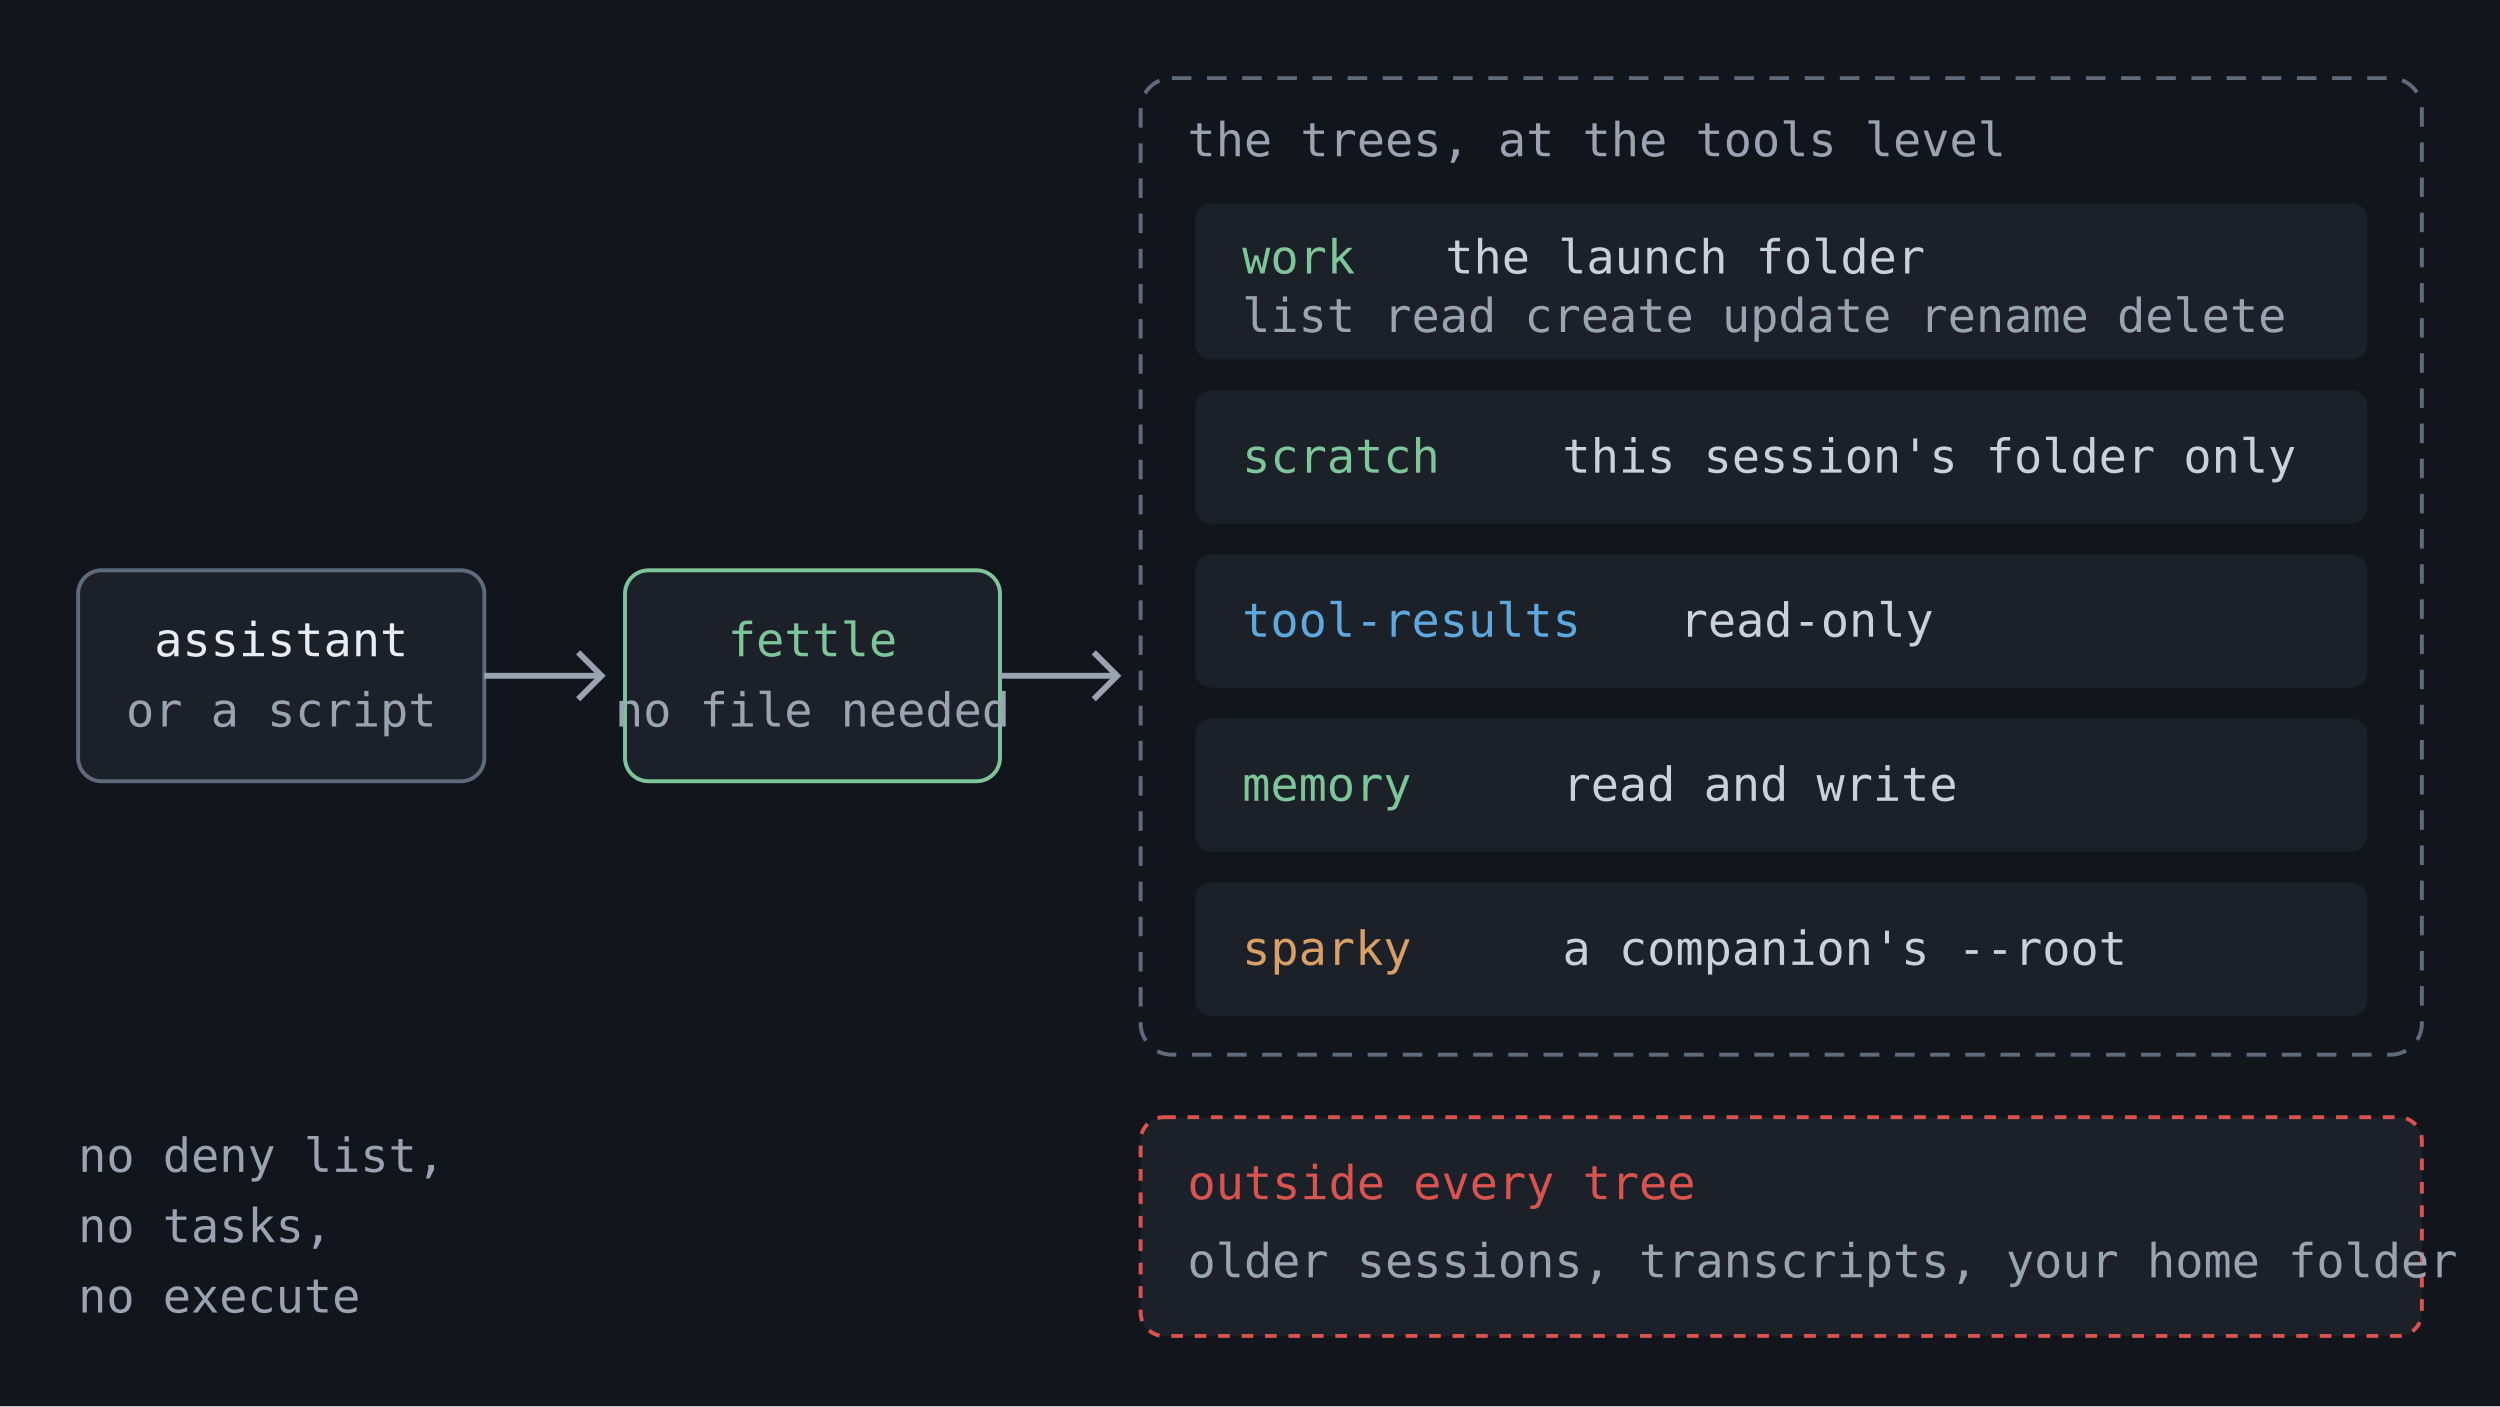
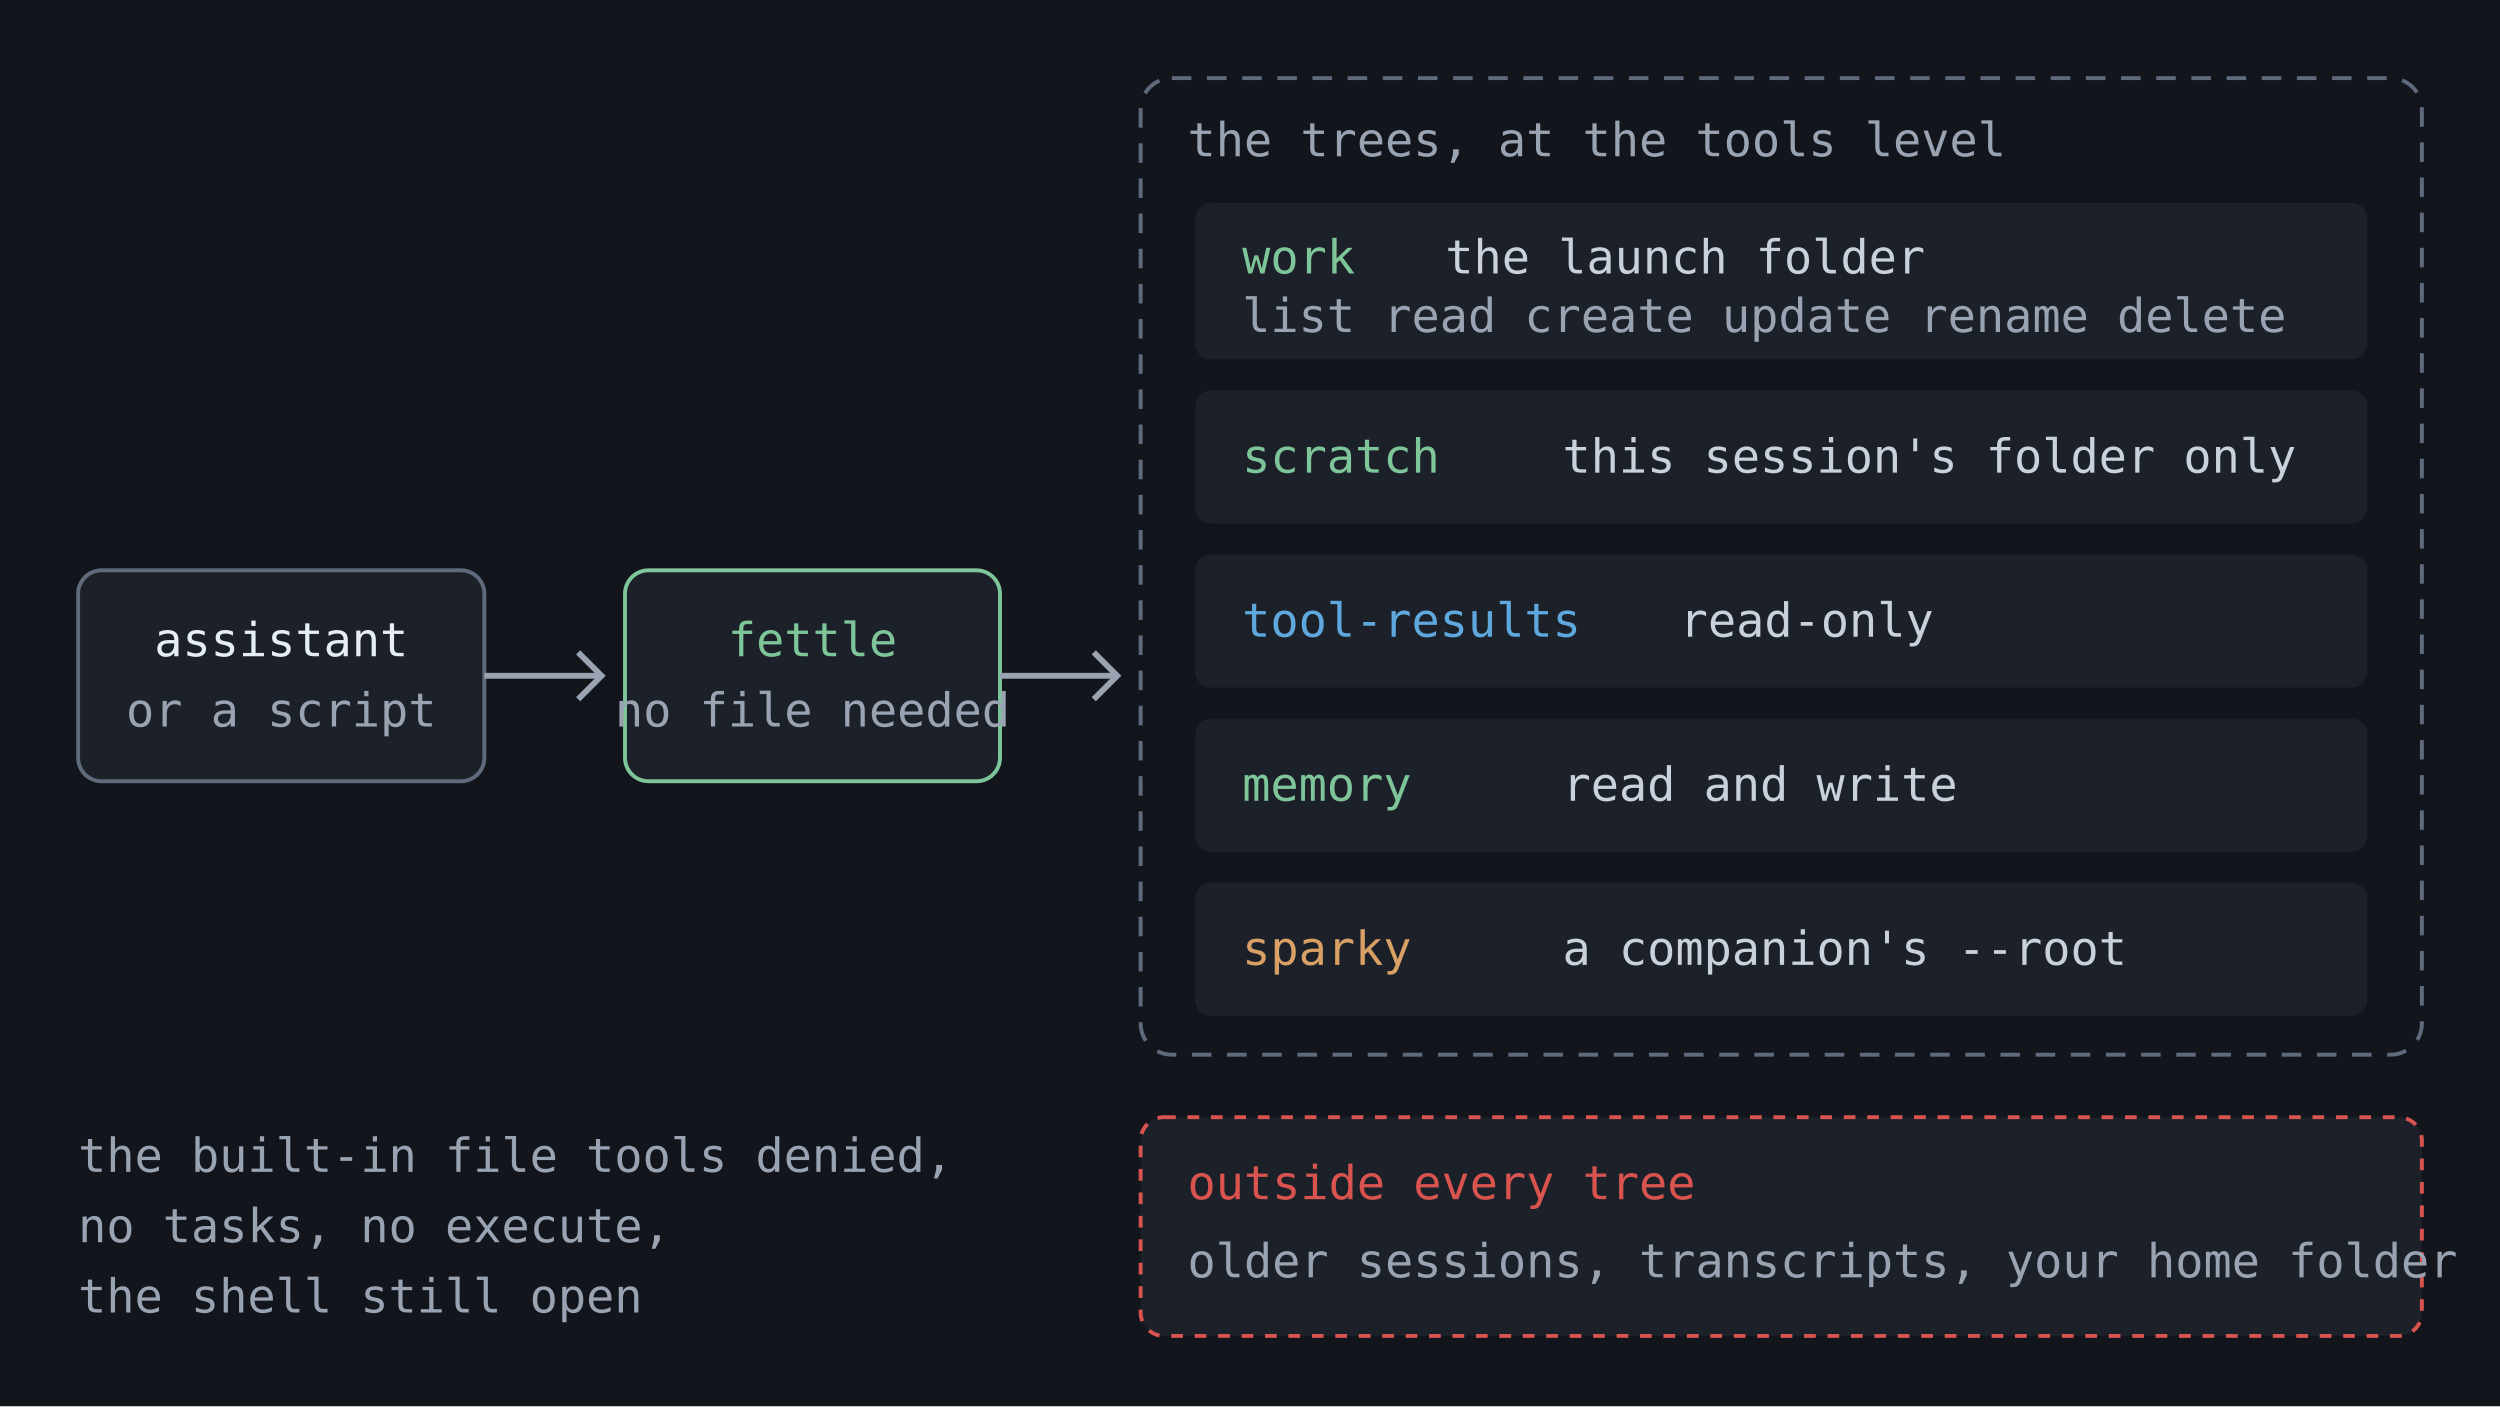
- <svg xmlns="http://www.w3.org/2000/svg" viewBox="0 0 640 360" width="640" height="360" role="img" aria-label="The tools level: with no configuration file, the launch folder is the tree work, and fettle also opens this session's scratch folder, the client's tool-results and memory folders, and a companion server's root. Older sessions and transcripts stay outside.">
+ <svg xmlns="http://www.w3.org/2000/svg" viewBox="0 0 640 360" width="640" height="360" role="img" aria-label="The tools level: with no configuration file, the launch folder is the tree work, and fettle also opens this session's scratch folder, the client's tool-results and memory folders, and a companion server's root. Older sessions and transcripts stay outside. The client's own file tools are denied, so fettle is the route to a file. The shell stays open at this level.">
  <rect width="640" height="360" fill="#12151b" />
  <g font-family="ui-monospace, Consolas, monospace" font-size="12" fill="#c9d1dc">
    <rect x="20" y="146" width="104" height="54" rx="6" fill="#1c2129" stroke="#5f6b7c" />
    <text x="72" y="168" text-anchor="middle" fill="#e6edf5">assistant</text>
    <text x="72" y="186" text-anchor="middle" fill="#9aa3b2">or a script</text>
    <rect x="160" y="146" width="96" height="54" rx="6" fill="#1c2129" stroke="#7ec699" />
    <text x="208" y="168" text-anchor="middle" fill="#7ec699">fettle</text>
    <text x="208" y="186" text-anchor="middle" fill="#9aa3b2">no file needed</text>
    <path d="M124 173 h30" stroke="#9aa3b2" stroke-width="1.5" />
    <path d="M148 167 l6 6 -6 6" stroke="#9aa3b2" stroke-width="1.5" fill="none" />
    <rect x="292" y="20" width="328" height="250" rx="8" fill="none" stroke="#5f6b7c" stroke-dasharray="5 4" />
    <text x="304" y="40" fill="#9aa3b2">the trees, at the tools level</text>
    <rect x="306" y="52" width="300" height="40" rx="4" fill="#1c2129" />
    <text x="318" y="70" fill="#7ec699">work</text>
    <text x="370" y="70" fill="#c9d1dc">the launch folder</text>
    <text x="318" y="85" fill="#9aa3b2">list read create update rename delete</text>
    <rect x="306" y="100" width="300" height="34" rx="4" fill="#1c2129" />
    <text x="318" y="121" fill="#7ec699">scratch</text>
    <text x="400" y="121" fill="#c9d1dc">this session's folder only</text>
    <rect x="306" y="142" width="300" height="34" rx="4" fill="#1c2129" />
    <text x="318" y="163" fill="#5fa8de">tool-results</text>
    <text x="430" y="163" fill="#c9d1dc">read-only</text>
    <rect x="306" y="184" width="300" height="34" rx="4" fill="#1c2129" />
    <text x="318" y="205" fill="#7ec699">memory</text>
    <text x="400" y="205" fill="#c9d1dc">read and write</text>
    <rect x="306" y="226" width="300" height="34" rx="4" fill="#1c2129" />
    <text x="318" y="247" fill="#d9a066">sparky</text>
    <text x="400" y="247" fill="#c9d1dc">a companion's --root</text>
    <path d="M256 173 h30" stroke="#9aa3b2" stroke-width="1.5" />
    <path d="M280 167 l6 6 -6 6" stroke="#9aa3b2" stroke-width="1.5" fill="none" />
    <rect x="292" y="286" width="328" height="56" rx="6" fill="#1c2129" stroke="#d9534f" stroke-dasharray="3 3" />
    <text x="304" y="307" fill="#d9534f">outside every tree</text>
    <text x="304" y="327" fill="#9aa3b2">older sessions, transcripts, your home folder</text>
-     <text x="20" y="300" fill="#9aa3b2">no deny list,</text>
-     <text x="20" y="318" fill="#9aa3b2">no tasks,</text>
-     <text x="20" y="336" fill="#9aa3b2">no execute</text>
+     <text x="20" y="300" fill="#9aa3b2">the built-in file tools denied,</text>
+     <text x="20" y="318" fill="#9aa3b2">no tasks, no execute,</text>
+     <text x="20" y="336" fill="#9aa3b2">the shell still open</text>
  </g>
</svg>
